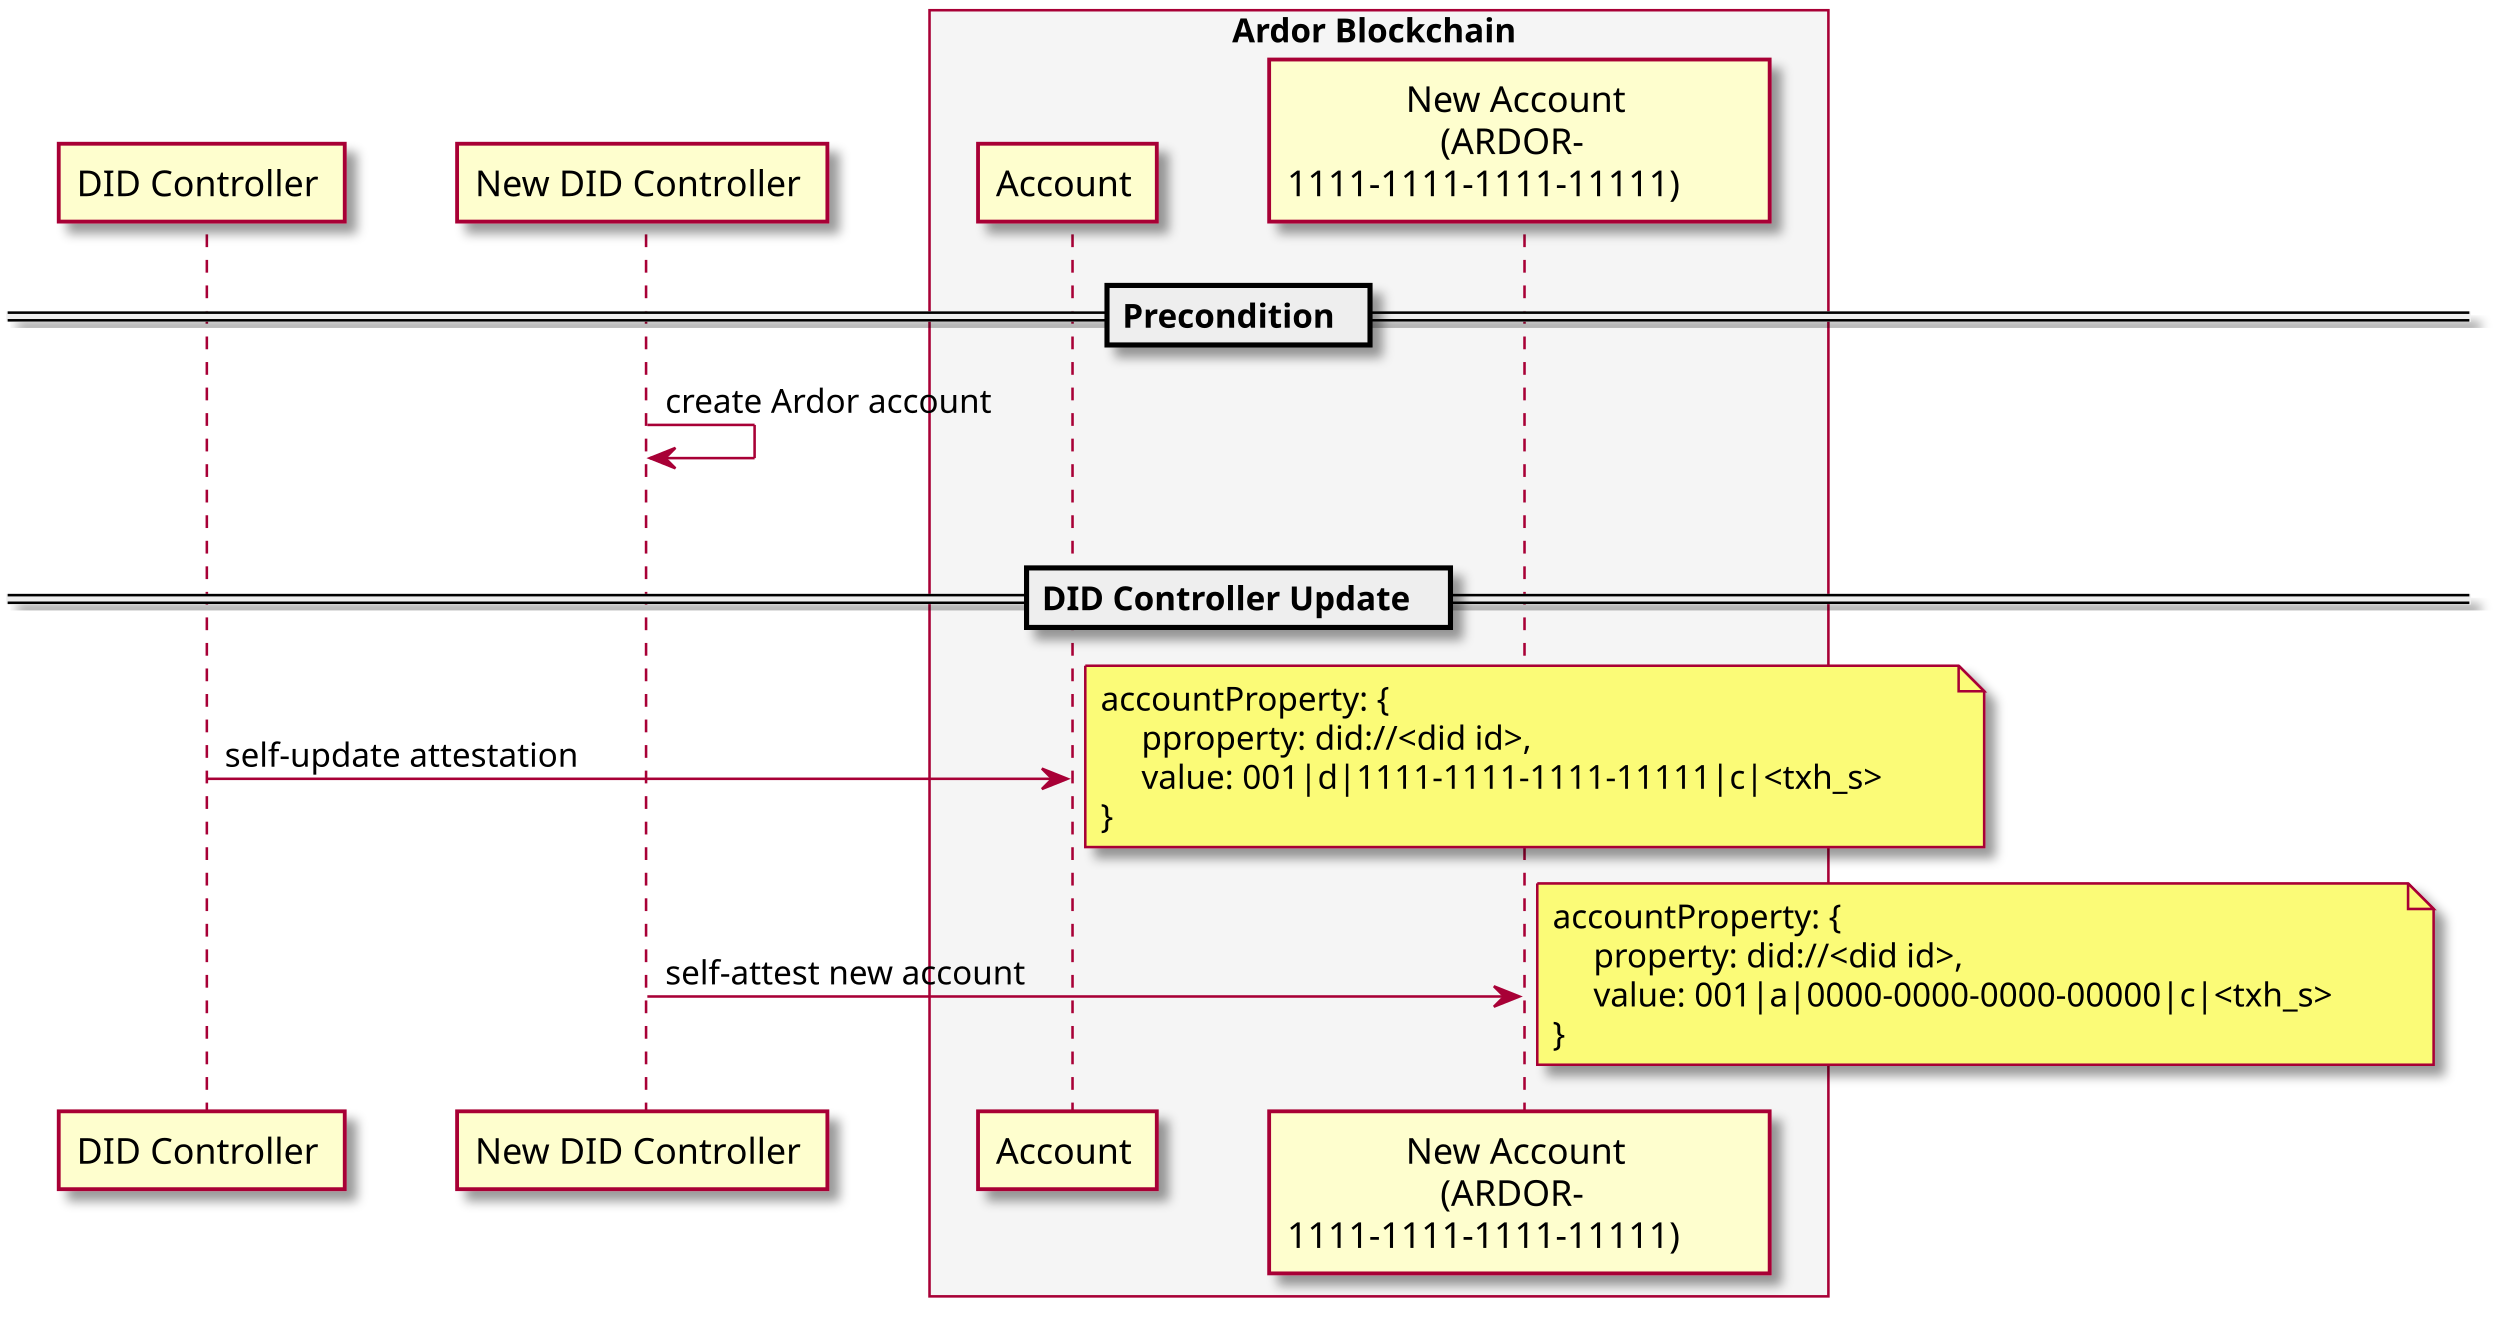
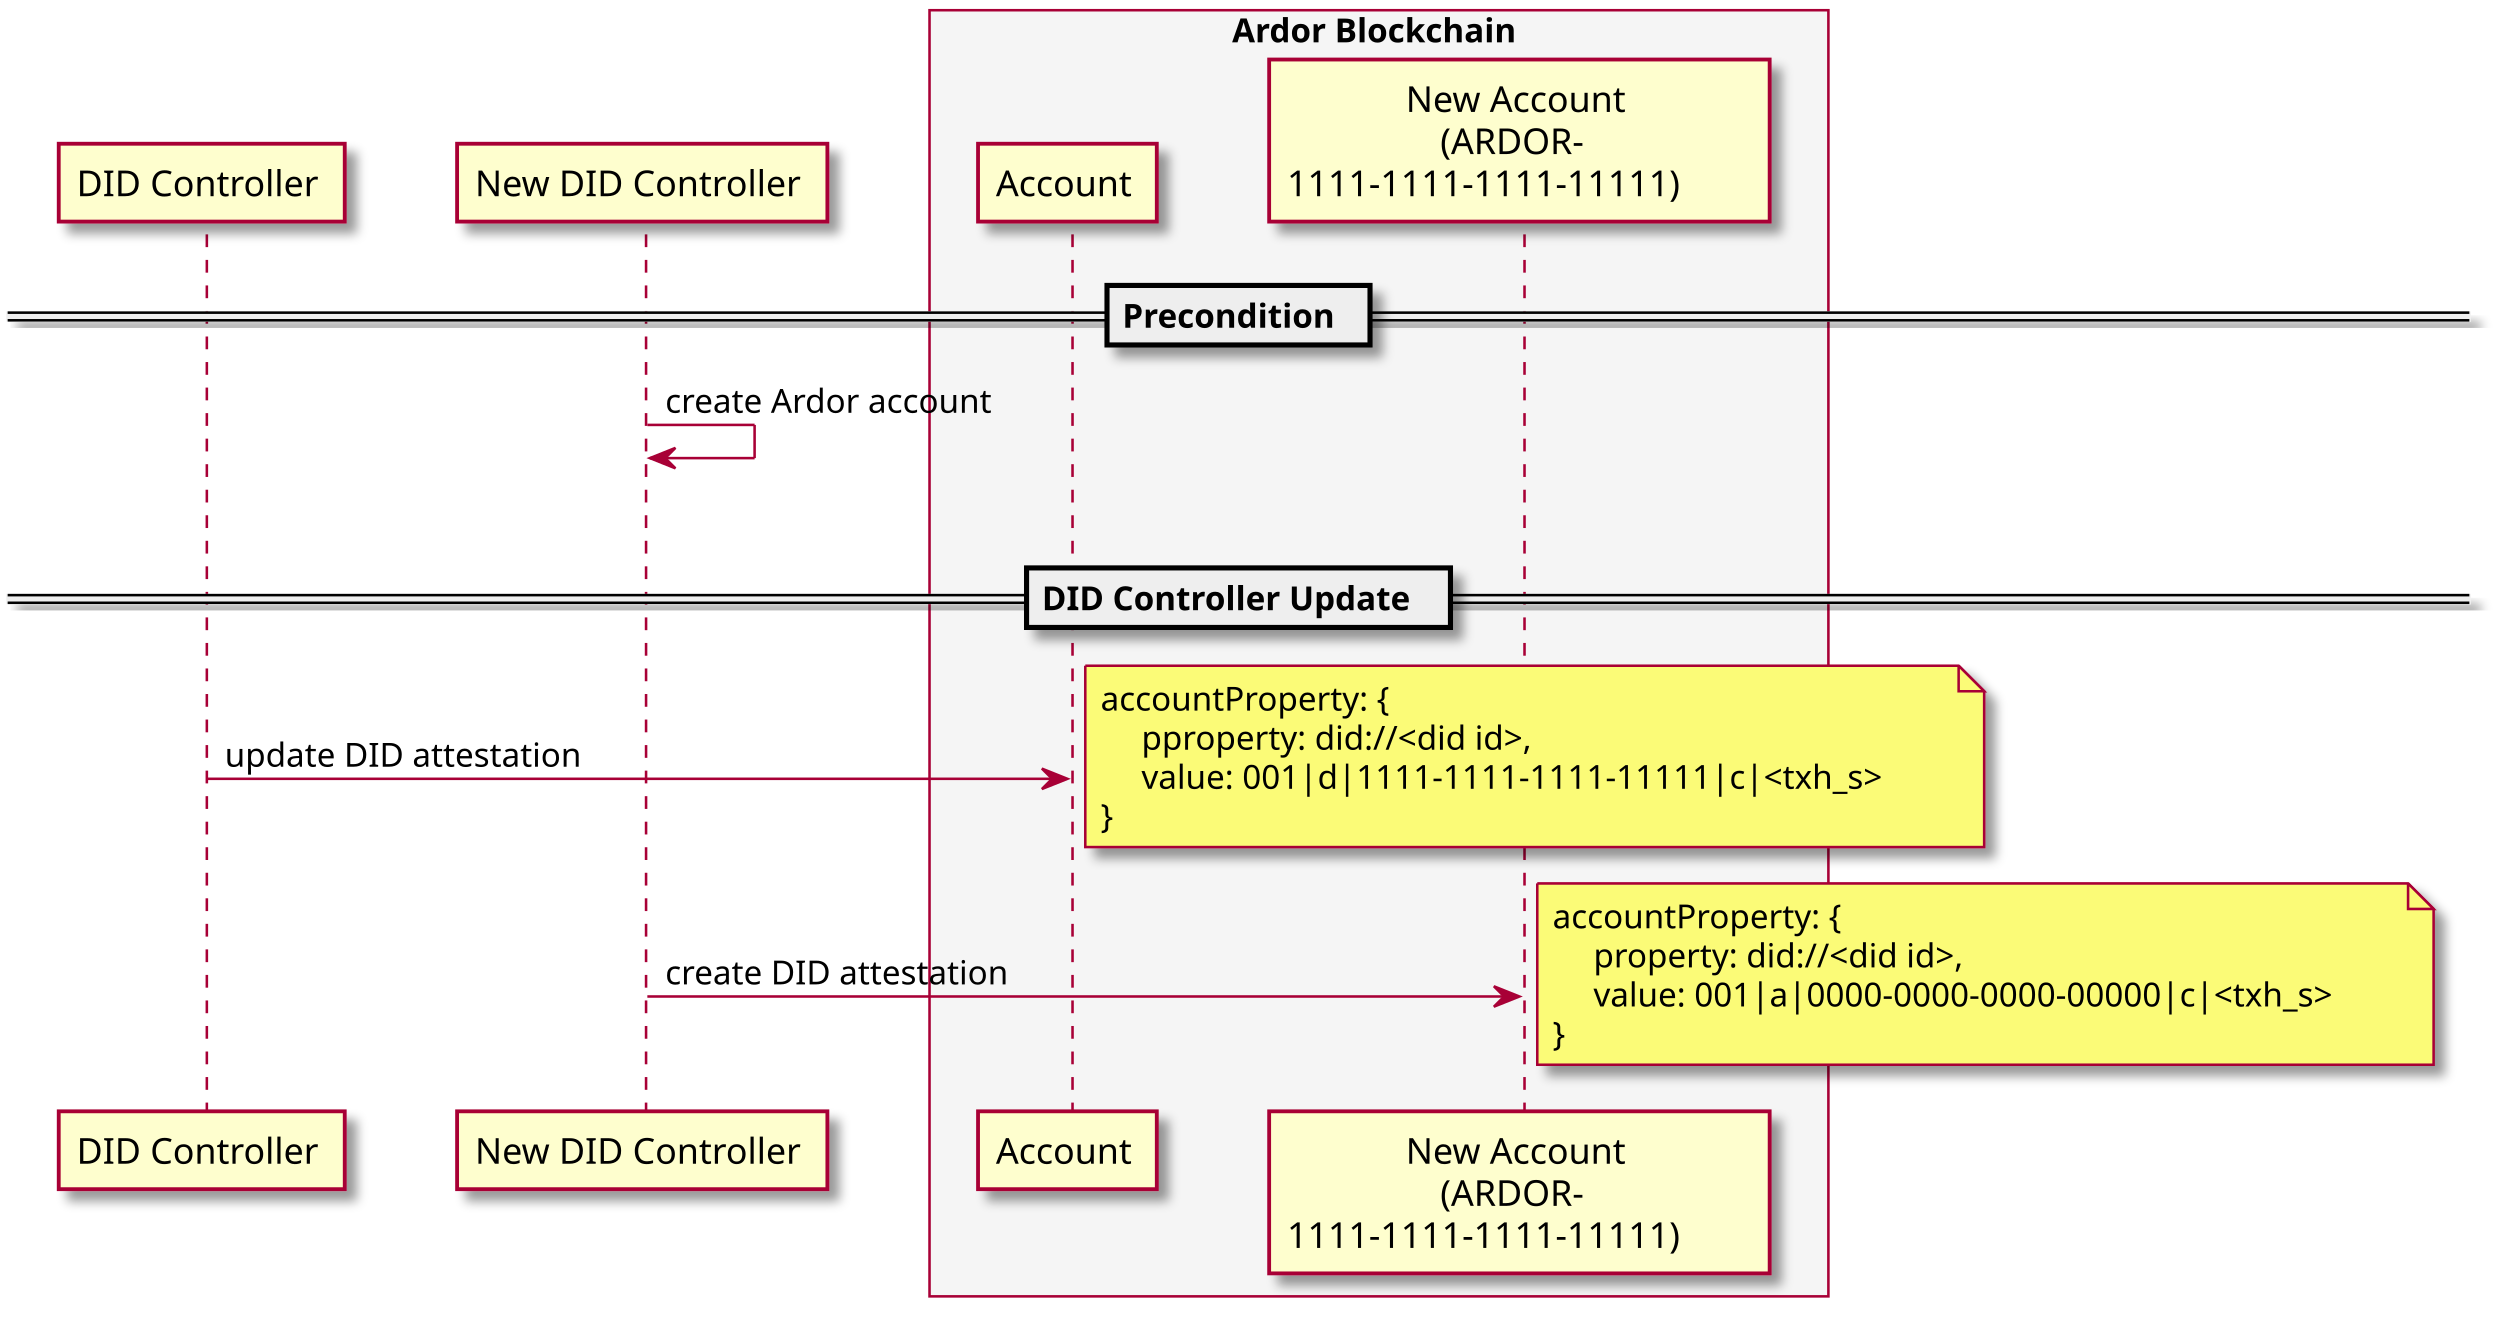
<svg xmlns="http://www.w3.org/2000/svg" contentScriptType="application/ecmascript" contentStyleType="text/css" height="518px" preserveAspectRatio="none" style="width:979px;height:518px;" version="1.1" viewBox="0 0 979 518" width="979px" zoomAndPan="magnify">
  <defs>
-     <filter height="300%" id="f1oss229elrcpv" width="300%" x="-1" y="-1">
+     <filter height="300%" id="f199h2wx10p16d" width="300%" x="-1" y="-1">
      <feGaussianBlur result="blurOut" stdDeviation="2.0" />
      <feColorMatrix in="blurOut" result="blurOut2" type="matrix" values="0 0 0 0 0 0 0 0 0 0 0 0 0 0 0 0 0 0 .4 0" />
      <feOffset dx="4.0" dy="4.0" in="blurOut2" result="blurOut3" />
      <feBlend in="SourceGraphic" in2="blurOut3" mode="normal" />
    </filter>
  </defs>
  <g>
    <rect fill="#F5F5F5" height="503.656" style="stroke: #A80036; stroke-width: 1.0;" width="352" x="364" y="4" />
    <text fill="#000000" font-family="sans-serif" font-size="13" font-weight="bold" lengthAdjust="spacingAndGlyphs" textLength="115" x="482.5" y="16.568">Ardor Blockchain</text>
    <line style="stroke: #A80036; stroke-width: 1.0; stroke-dasharray: 5.0,5.0;" x1="81" x2="81" y1="91.775" y2="436.191" />
    <line style="stroke: #A80036; stroke-width: 1.0; stroke-dasharray: 5.0,5.0;" x1="253" x2="253" y1="91.775" y2="436.191" />
    <line style="stroke: #A80036; stroke-width: 1.0; stroke-dasharray: 5.0,5.0;" x1="420" x2="420" y1="91.775" y2="436.191" />
    <line style="stroke: #A80036; stroke-width: 1.0; stroke-dasharray: 5.0,5.0;" x1="597" x2="597" y1="91.775" y2="436.191" />
-     <rect fill="#FEFECE" filter="url(#f1oss229elrcpv)" height="30.488" style="stroke: #A80036; stroke-width: 1.5;" width="112" x="23" y="56.287" />
+     <rect fill="#FEFECE" filter="url(#f199h2wx10p16d)" height="30.488" style="stroke: #A80036; stroke-width: 1.5;" width="112" x="23" y="56.287" />
    <text fill="#000000" font-family="sans-serif" font-size="14" lengthAdjust="spacingAndGlyphs" textLength="98" x="30" y="76.822">DID Controller</text>
-     <rect fill="#FEFECE" filter="url(#f1oss229elrcpv)" height="30.488" style="stroke: #A80036; stroke-width: 1.5;" width="112" x="23" y="435.191" />
+     <rect fill="#FEFECE" filter="url(#f199h2wx10p16d)" height="30.488" style="stroke: #A80036; stroke-width: 1.5;" width="112" x="23" y="435.191" />
    <text fill="#000000" font-family="sans-serif" font-size="14" lengthAdjust="spacingAndGlyphs" textLength="98" x="30" y="455.727">DID Controller</text>
-     <rect fill="#FEFECE" filter="url(#f1oss229elrcpv)" height="30.488" style="stroke: #A80036; stroke-width: 1.5;" width="145" x="179" y="56.287" />
+     <rect fill="#FEFECE" filter="url(#f199h2wx10p16d)" height="30.488" style="stroke: #A80036; stroke-width: 1.5;" width="145" x="179" y="56.287" />
    <text fill="#000000" font-family="sans-serif" font-size="14" lengthAdjust="spacingAndGlyphs" textLength="131" x="186" y="76.822">New DID Controller</text>
-     <rect fill="#FEFECE" filter="url(#f1oss229elrcpv)" height="30.488" style="stroke: #A80036; stroke-width: 1.5;" width="145" x="179" y="435.191" />
+     <rect fill="#FEFECE" filter="url(#f199h2wx10p16d)" height="30.488" style="stroke: #A80036; stroke-width: 1.5;" width="145" x="179" y="435.191" />
    <text fill="#000000" font-family="sans-serif" font-size="14" lengthAdjust="spacingAndGlyphs" textLength="131" x="186" y="455.727">New DID Controller</text>
-     <rect fill="#FEFECE" filter="url(#f1oss229elrcpv)" height="30.488" style="stroke: #A80036; stroke-width: 1.5;" width="70" x="383" y="56.287" />
+     <rect fill="#FEFECE" filter="url(#f199h2wx10p16d)" height="30.488" style="stroke: #A80036; stroke-width: 1.5;" width="70" x="383" y="56.287" />
    <text fill="#000000" font-family="sans-serif" font-size="14" lengthAdjust="spacingAndGlyphs" textLength="56" x="390" y="76.822">Account</text>
-     <rect fill="#FEFECE" filter="url(#f1oss229elrcpv)" height="30.488" style="stroke: #A80036; stroke-width: 1.5;" width="70" x="383" y="435.191" />
+     <rect fill="#FEFECE" filter="url(#f199h2wx10p16d)" height="30.488" style="stroke: #A80036; stroke-width: 1.5;" width="70" x="383" y="435.191" />
    <text fill="#000000" font-family="sans-serif" font-size="14" lengthAdjust="spacingAndGlyphs" textLength="56" x="390" y="455.727">Account</text>
-     <rect fill="#FEFECE" filter="url(#f1oss229elrcpv)" height="63.465" style="stroke: #A80036; stroke-width: 1.5;" width="196" x="497" y="23.311" />
+     <rect fill="#FEFECE" filter="url(#f199h2wx10p16d)" height="63.465" style="stroke: #A80036; stroke-width: 1.5;" width="196" x="497" y="23.311" />
    <text fill="#000000" font-family="sans-serif" font-size="14" lengthAdjust="spacingAndGlyphs" textLength="89" x="550.5" y="43.846">New Account</text>
    <text fill="#000000" font-family="sans-serif" font-size="14" lengthAdjust="spacingAndGlyphs" textLength="62" x="564" y="60.334">(ARDOR-</text>
    <text fill="#000000" font-family="sans-serif" font-size="14" lengthAdjust="spacingAndGlyphs" textLength="182" x="504" y="76.822">1111-1111-1111-11111)</text>
-     <rect fill="#FEFECE" filter="url(#f1oss229elrcpv)" height="63.465" style="stroke: #A80036; stroke-width: 1.5;" width="196" x="497" y="435.191" />
+     <rect fill="#FEFECE" filter="url(#f199h2wx10p16d)" height="63.465" style="stroke: #A80036; stroke-width: 1.5;" width="196" x="497" y="435.191" />
    <text fill="#000000" font-family="sans-serif" font-size="14" lengthAdjust="spacingAndGlyphs" textLength="89" x="550.5" y="455.727">New Account</text>
    <text fill="#000000" font-family="sans-serif" font-size="14" lengthAdjust="spacingAndGlyphs" textLength="62" x="564" y="472.215">(ARDOR-</text>
    <text fill="#000000" font-family="sans-serif" font-size="14" lengthAdjust="spacingAndGlyphs" textLength="182" x="504" y="488.703">1111-1111-1111-11111)</text>
-     <rect fill="#EEEEEE" filter="url(#f1oss229elrcpv)" height="3" style="stroke: #EEEEEE; stroke-width: 1.0;" width="964" x="3" y="122.431" />
+     <rect fill="#EEEEEE" filter="url(#f199h2wx10p16d)" height="3" style="stroke: #EEEEEE; stroke-width: 1.0;" width="964" x="3" y="122.431" />
    <line style="stroke: #000000; stroke-width: 1.0;" x1="3" x2="967" y1="122.431" y2="122.431" />
    <line style="stroke: #000000; stroke-width: 1.0;" x1="3" x2="967" y1="125.431" y2="125.431" />
-     <rect fill="#EEEEEE" filter="url(#f1oss229elrcpv)" height="23.311" style="stroke: #000000; stroke-width: 2.0;" width="103" x="433.5" y="111.775" />
+     <rect fill="#EEEEEE" filter="url(#f199h2wx10p16d)" height="23.311" style="stroke: #000000; stroke-width: 2.0;" width="103" x="433.5" y="111.775" />
    <text fill="#000000" font-family="sans-serif" font-size="13" font-weight="bold" lengthAdjust="spacingAndGlyphs" textLength="85" x="439.5" y="128.344">Precondition</text>
    <line style="stroke: #A80036; stroke-width: 1.0;" x1="253.5" x2="295.5" y1="166.397" y2="166.397" />
    <line style="stroke: #A80036; stroke-width: 1.0;" x1="295.5" x2="295.5" y1="166.397" y2="179.397" />
    <line style="stroke: #A80036; stroke-width: 1.0;" x1="254.5" x2="295.5" y1="179.397" y2="179.397" />
    <polygon fill="#A80036" points="264.5,175.397,254.5,179.397,264.5,183.397,260.5,179.397" style="stroke: #A80036; stroke-width: 1.0;" />
    <text fill="#000000" font-family="sans-serif" font-size="13" lengthAdjust="spacingAndGlyphs" textLength="131" x="260.5" y="161.654">create Ardor account</text>
-     <rect fill="#EEEEEE" filter="url(#f1oss229elrcpv)" height="3" style="stroke: #EEEEEE; stroke-width: 1.0;" width="964" x="3" y="233.052" />
+     <rect fill="#EEEEEE" filter="url(#f199h2wx10p16d)" height="3" style="stroke: #EEEEEE; stroke-width: 1.0;" width="964" x="3" y="233.052" />
    <line style="stroke: #000000; stroke-width: 1.0;" x1="3" x2="967" y1="233.052" y2="233.052" />
    <line style="stroke: #000000; stroke-width: 1.0;" x1="3" x2="967" y1="236.052" y2="236.052" />
-     <rect fill="#EEEEEE" filter="url(#f1oss229elrcpv)" height="23.311" style="stroke: #000000; stroke-width: 2.0;" width="166" x="402" y="222.397" />
+     <rect fill="#EEEEEE" filter="url(#f199h2wx10p16d)" height="23.311" style="stroke: #000000; stroke-width: 2.0;" width="166" x="402" y="222.397" />
    <text fill="#000000" font-family="sans-serif" font-size="13" font-weight="bold" lengthAdjust="spacingAndGlyphs" textLength="148" x="408" y="238.965">DID Controller Update</text>
    <polygon fill="#A80036" points="408,300.983,418,304.983,408,308.983,412,304.983" style="stroke: #A80036; stroke-width: 1.0;" />
    <line style="stroke: #A80036; stroke-width: 1.0;" x1="81" x2="414" y1="304.983" y2="304.983" />
-     <text fill="#000000" font-family="sans-serif" font-size="13" lengthAdjust="spacingAndGlyphs" textLength="146" x="88" y="300.241">self-update attestation</text>
-     <path d="M425,260.707 L425,331.707 L777,331.707 L777,270.707 L767,260.707 L425,260.707 " fill="#FBFB77" filter="url(#f1oss229elrcpv)" style="stroke: #A80036; stroke-width: 1.0;" />
+     <text fill="#000000" font-family="sans-serif" font-size="13" lengthAdjust="spacingAndGlyphs" textLength="143" x="88" y="300.241">update DID attestation</text>
+     <path d="M425,260.707 L425,331.707 L777,331.707 L777,270.707 L767,260.707 L425,260.707 " fill="#FBFB77" filter="url(#f199h2wx10p16d)" style="stroke: #A80036; stroke-width: 1.0;" />
    <path d="M767,260.707 L767,270.707 L777,270.707 L767,260.707 " fill="#FBFB77" style="stroke: #A80036; stroke-width: 1.0;" />
    <text fill="#000000" font-family="sans-serif" font-size="13" lengthAdjust="spacingAndGlyphs" textLength="114" x="431" y="278.275">accountProperty: {</text>
    <text fill="#000000" font-family="sans-serif" font-size="13" lengthAdjust="spacingAndGlyphs" textLength="167" x="447" y="293.586">pproperty: did://&lt;did id&gt;,</text>
    <text fill="#000000" font-family="sans-serif" font-size="13" lengthAdjust="spacingAndGlyphs" textLength="315" x="447" y="308.897">value: 001|d|1111-1111-1111-11111|c|&lt;txh_s&gt;</text>
    <text fill="#000000" font-family="sans-serif" font-size="13" lengthAdjust="spacingAndGlyphs" textLength="4" x="431" y="324.207">}</text>
    <polygon fill="#A80036" points="585,386.226,595,390.226,585,394.226,589,390.226" style="stroke: #A80036; stroke-width: 1.0;" />
    <line style="stroke: #A80036; stroke-width: 1.0;" x1="253.5" x2="591" y1="390.226" y2="390.226" />
-     <text fill="#000000" font-family="sans-serif" font-size="13" lengthAdjust="spacingAndGlyphs" textLength="150" x="260.5" y="385.483">self-attest new account</text>
-     <path d="M602,345.949 L602,416.949 L953,416.949 L953,355.949 L943,345.949 L602,345.949 " fill="#FBFB77" filter="url(#f1oss229elrcpv)" style="stroke: #A80036; stroke-width: 1.0;" />
+     <text fill="#000000" font-family="sans-serif" font-size="13" lengthAdjust="spacingAndGlyphs" textLength="138" x="260.5" y="385.483">create DID attestation</text>
+     <path d="M602,345.949 L602,416.949 L953,416.949 L953,355.949 L943,345.949 L602,345.949 " fill="#FBFB77" filter="url(#f199h2wx10p16d)" style="stroke: #A80036; stroke-width: 1.0;" />
    <path d="M943,345.949 L943,355.949 L953,355.949 L943,345.949 " fill="#FBFB77" style="stroke: #A80036; stroke-width: 1.0;" />
    <text fill="#000000" font-family="sans-serif" font-size="13" lengthAdjust="spacingAndGlyphs" textLength="114" x="608" y="363.518">accountProperty: {</text>
    <text fill="#000000" font-family="sans-serif" font-size="13" lengthAdjust="spacingAndGlyphs" textLength="159" x="624" y="378.828">property: did://&lt;did id&gt;,</text>
    <text fill="#000000" font-family="sans-serif" font-size="13" lengthAdjust="spacingAndGlyphs" textLength="314" x="624" y="394.139">value: 001|a|0000-0000-0000-00000|c|&lt;txh_s&gt;</text>
    <text fill="#000000" font-family="sans-serif" font-size="13" lengthAdjust="spacingAndGlyphs" textLength="4" x="608" y="409.449">}</text>
  </g>
</svg>
